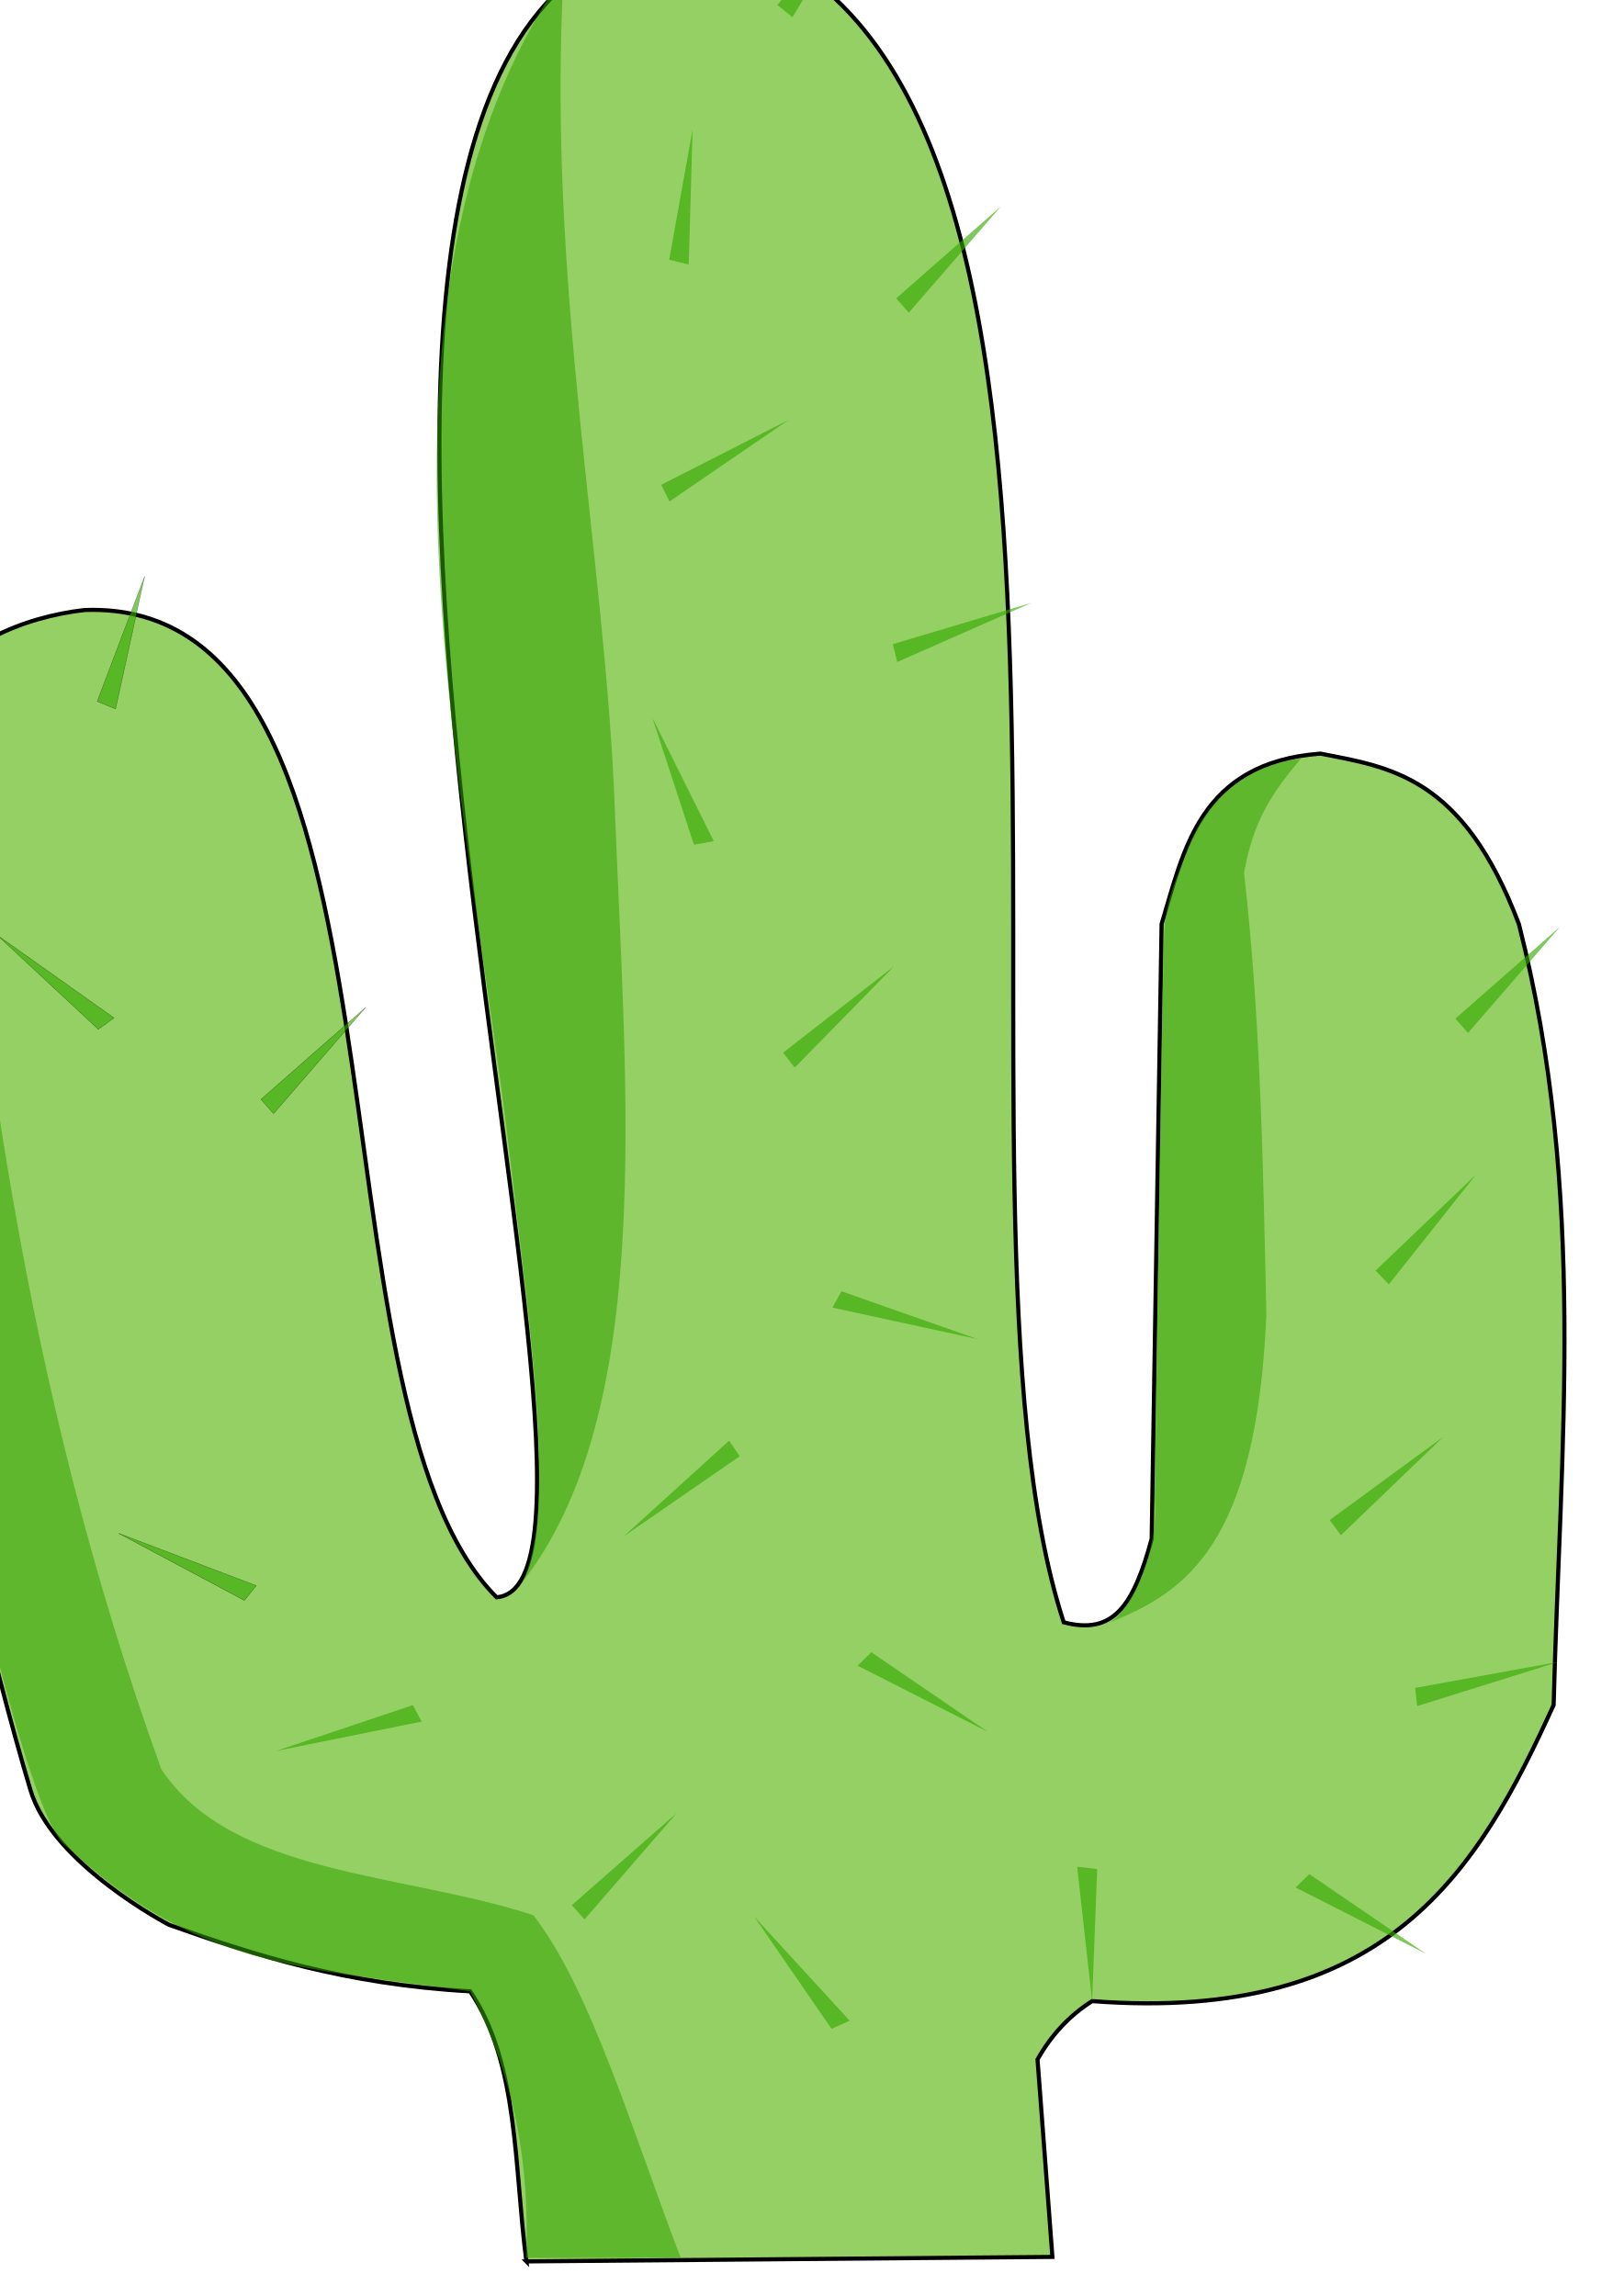
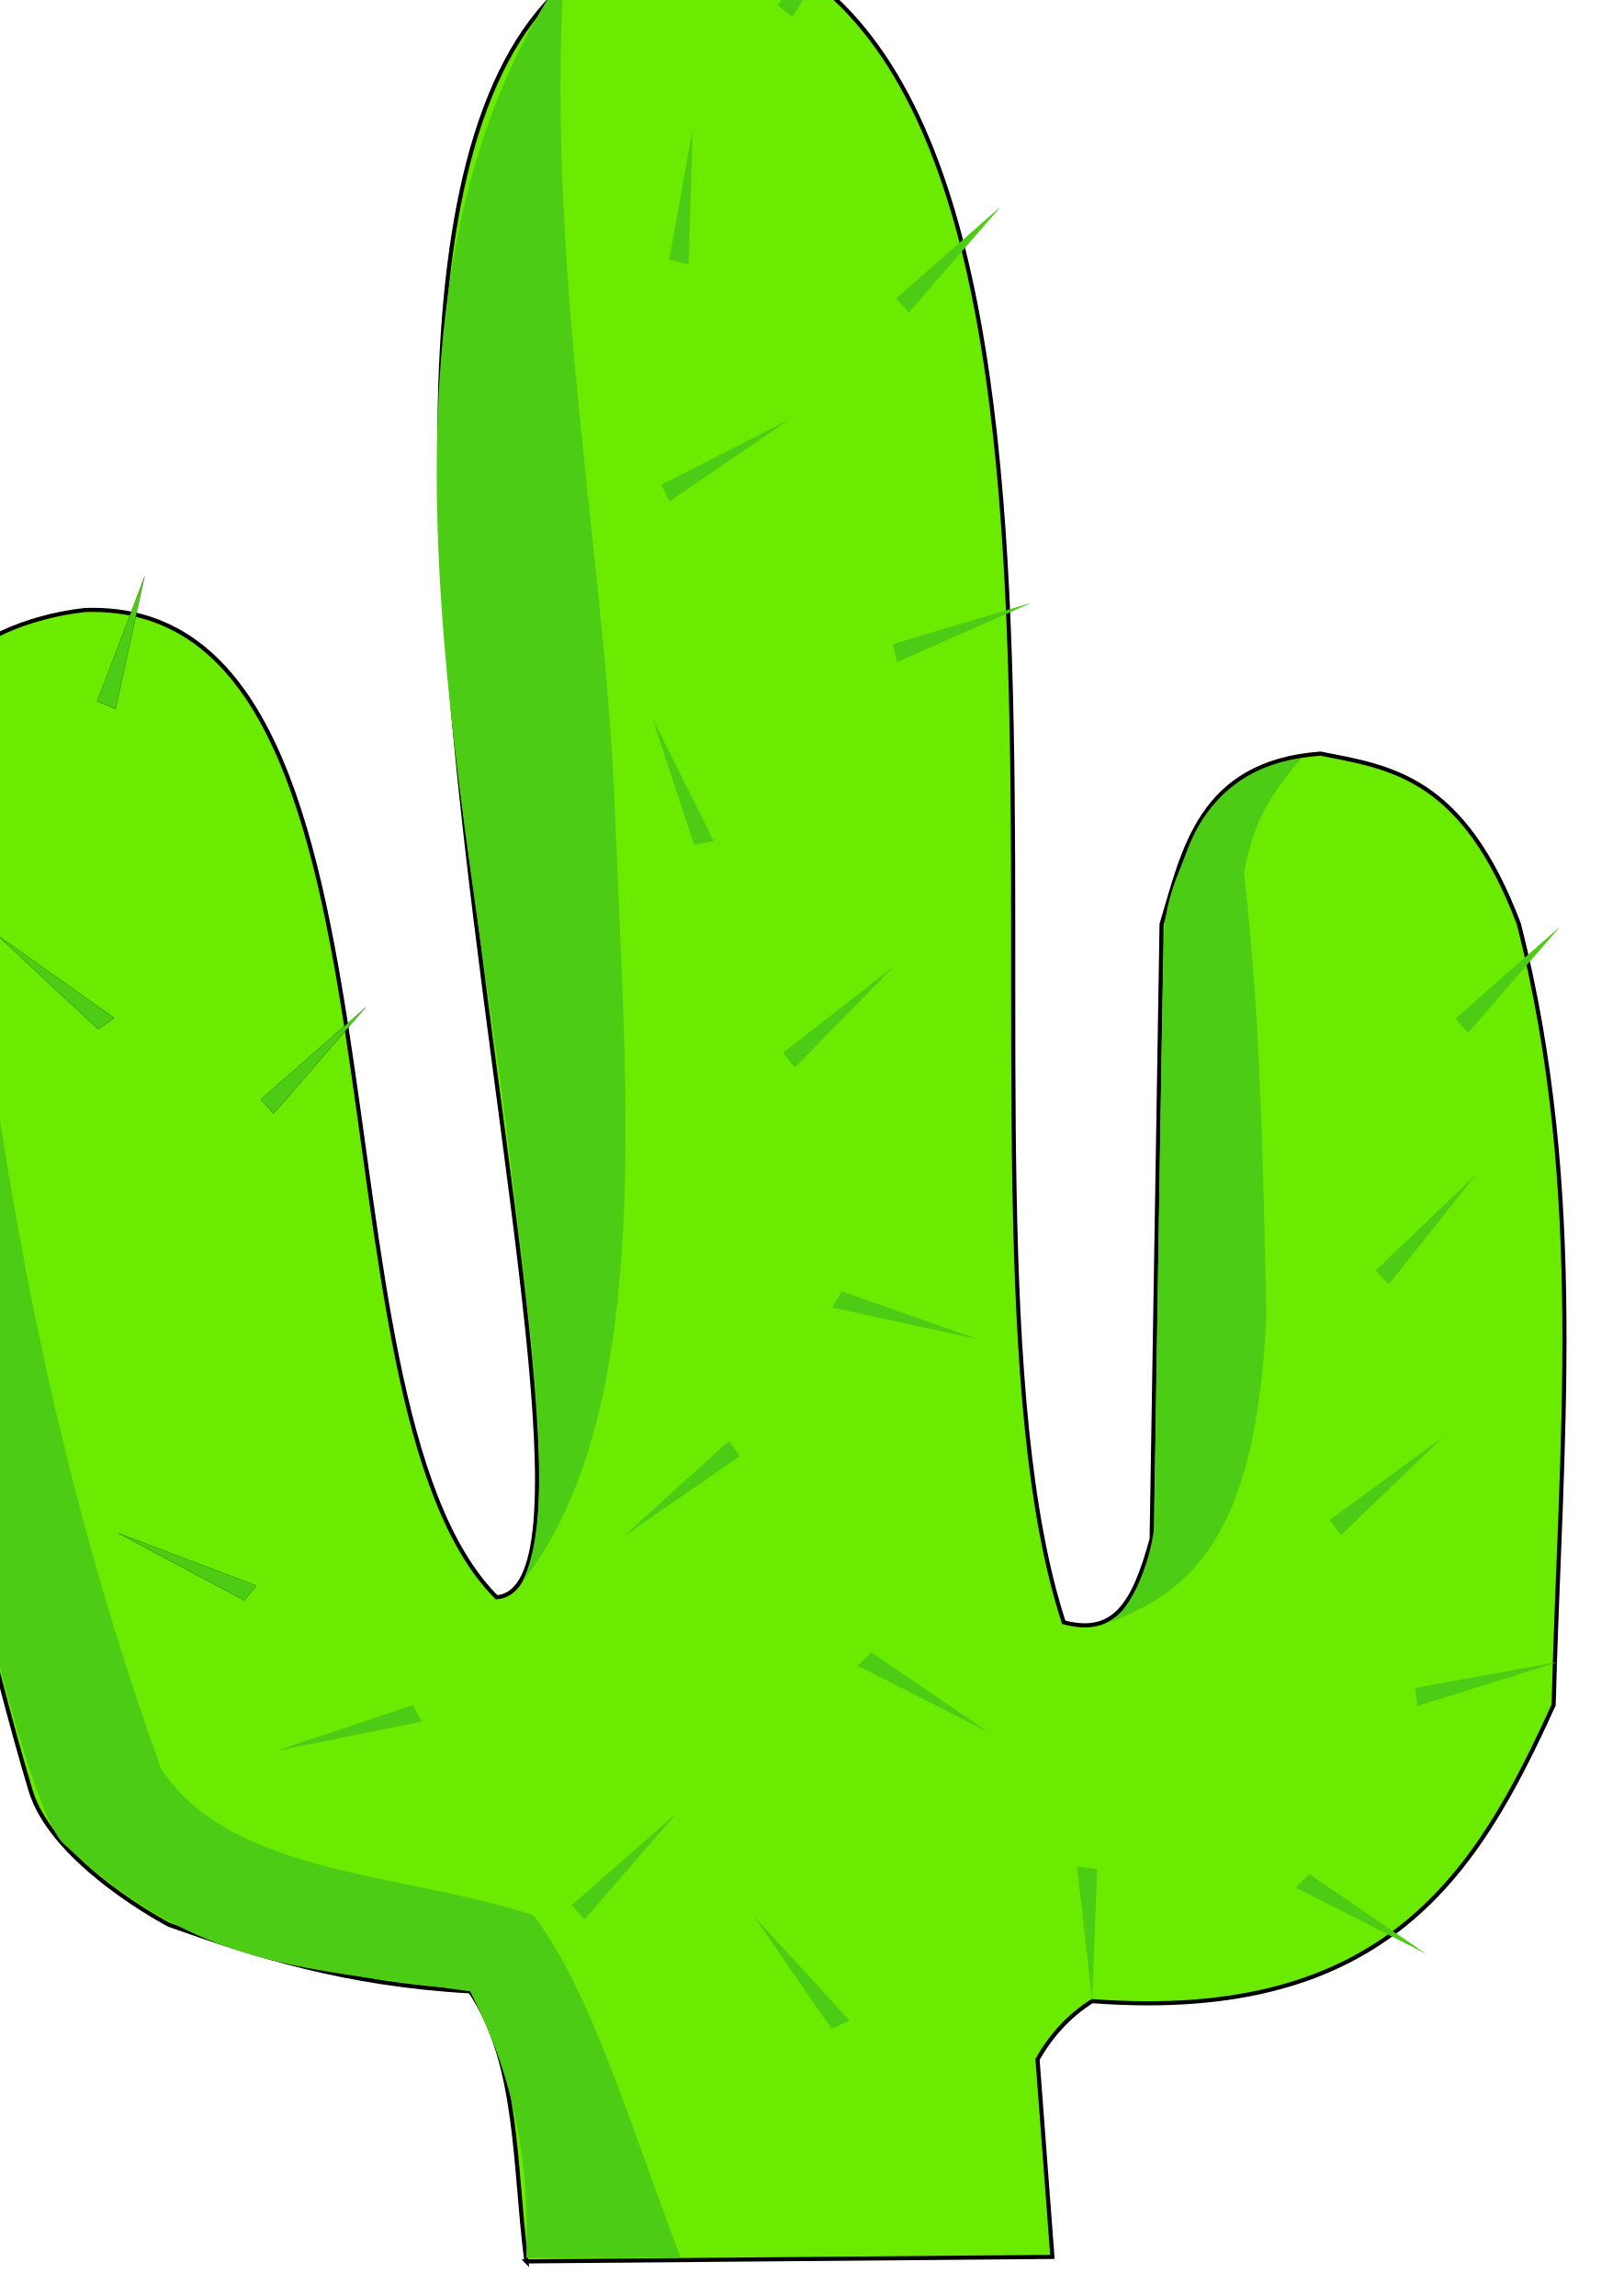
<svg xmlns="http://www.w3.org/2000/svg" width="210mm" height="297mm" viewBox="0 0 210 297" version="1.1" id="svg929">
  <defs id="defs923" />
  <g id="layer1">
-     <path style="fill:#6cbe28;fill-opacity:0.716;stroke:#000000;stroke-width:0.533;stroke-linecap:butt;stroke-linejoin:miter;stroke-miterlimit:4;stroke-dasharray:none;stroke-opacity:1" d="m 68.077,292.524 68.036,-0.581 -1.926,-25.541 c 1.733,-3.077 4.044,-5.63 7.06,-7.546 38.31,2.902 49.956,-16.891 59.692,-38.312 0.837,-33.316 4.365,-66.226 -4.493,-101.003 -7.242,-19.192 -16.685,-20.285 -25.674,-22.058 -15.698,1.182 -17.682,12.644 -20.539,22.058 l -1.284,79.525 c -2.353,8.649 -4.934,12.479 -11.372,10.789 C 119.224,153.66 152.407,6.762 92.468,-8.744 17.285,-8.77 88.28,204.656 64.226,206.614 38.531,180.927 55.741,77.308 10.953,78.909 3.063,79.792 -6.498,83.564 -9.577,91.243 -22.076,122.416 -6.396,196.921 3.939,231.557 c 2.862,9.591 17.926,17.432 17.926,17.432 11.177,3.954 22.717,7.69 38.939,8.603 6.305,9.305 5.685,22.785 7.274,34.933 z" id="path1485" />
-     <path style="fill:#31a300;fill-opacity:0.555;stroke:#000000;stroke-width:0;stroke-linecap:butt;stroke-linejoin:miter;stroke-miterlimit:4;stroke-dasharray:none;stroke-opacity:1" d="M 72.891,-3.229 C 70.707,36.311 78.276,72.128 79.513,104.459 c 1.412,36.88 5.327,78.256 -12.103,100.403 4.773,-8.736 1.191,-32.43 -1.413,-54.897 C 60.583,103.24 44.334,37.946 72.891,-3.229 Z" id="path1487" />
-     <path style="fill:#34a900;fill-opacity:0.635;stroke:#000000;stroke-width:0.002;stroke-linecap:butt;stroke-linejoin:miter;stroke-miterlimit:4;stroke-dasharray:none;stroke-opacity:1" d="m 110.921,215.466 16.849,8.562 -15.083,-10.303 z" id="path1489" />
-     <path style="fill:#34a900;fill-opacity:0.635;stroke:#000000;stroke-width:0;stroke-linecap:butt;stroke-linejoin:miter;stroke-miterlimit:4;stroke-dasharray:none;stroke-opacity:1" d="M 94.294,186.364 80.655,198.747 95.676,188.369 Z" id="path1489-7" />
-     <path style="fill:#34a900;fill-opacity:0.635;stroke:#000000;stroke-width:0.002;stroke-linecap:butt;stroke-linejoin:miter;stroke-miterlimit:4;stroke-dasharray:none;stroke-opacity:1" d="m 107.656,169.145 18.792,4.081 -17.619,-6.192 z" id="path1489-1" />
-     <path style="fill:#34a900;fill-opacity:0.635;stroke:#000000;stroke-width:0.002;stroke-linecap:butt;stroke-linejoin:miter;stroke-miterlimit:4;stroke-dasharray:none;stroke-opacity:1" d="m 102.783,138.101 12.817,-13.082 -14.325,11.153 z" id="path1489-5" />
-     <path style="fill:#34a900;fill-opacity:0.635;stroke:#000000;stroke-width:0;stroke-linecap:butt;stroke-linejoin:miter;stroke-miterlimit:4;stroke-dasharray:none;stroke-opacity:1" d="M 92.316,108.814 84.384,92.876 89.752,109.267 Z" id="path1489-0" />
-     <path style="fill:#34a900;fill-opacity:0.635;stroke:#000000;stroke-width:0;stroke-linecap:butt;stroke-linejoin:miter;stroke-miterlimit:4;stroke-dasharray:none;stroke-opacity:1" d="m 179.623,166.138 11.271,-14.198 -12.99,12.419 z" id="path1489-3" />
-     <path style="fill:#34a900;fill-opacity:0.635;stroke:#000000;stroke-width:0;stroke-linecap:butt;stroke-linejoin:miter;stroke-miterlimit:4;stroke-dasharray:none;stroke-opacity:1" d="m 167.568,244.163 16.849,8.562 -15.083,-10.303 z" id="path1489-6" />
-     <path style="fill:#34a900;fill-opacity:0.635;stroke:#000000;stroke-width:0;stroke-linecap:butt;stroke-linejoin:miter;stroke-miterlimit:4;stroke-dasharray:none;stroke-opacity:1" d="m 189.866,133.61 11.922,-13.756 -13.557,11.913 z" id="path1489-3-5" />
-     <path style="fill:#34a900;fill-opacity:0.635;stroke:#000000;stroke-width:0;stroke-linecap:butt;stroke-linejoin:miter;stroke-miterlimit:4;stroke-dasharray:none;stroke-opacity:1" d="m 173.423,198.592 13.243,-12.73 -14.687,10.761 z" id="path1489-3-5-0" />
-     <path style="fill:#34a900;fill-opacity:0.635;stroke:#000000;stroke-width:0;stroke-linecap:butt;stroke-linejoin:miter;stroke-miterlimit:4;stroke-dasharray:none;stroke-opacity:1" d="m 183.294,220.692 18.263,-5.716 -18.532,3.366 z" id="path1489-3-5-6" />
-     <path style="fill:#34a900;fill-opacity:0.635;stroke:#000000;stroke-width:0.002;stroke-linecap:butt;stroke-linejoin:miter;stroke-miterlimit:4;stroke-dasharray:none;stroke-opacity:1" d="m 139.312,241.466 1.936,17.39 0.654,-17.085 z" id="path1489-3-5-8" />
-     <path style="fill:#34a900;fill-opacity:0.635;stroke:#000000;stroke-width:0.002;stroke-linecap:butt;stroke-linejoin:miter;stroke-miterlimit:4;stroke-dasharray:none;stroke-opacity:1" d="m 109.885,261.386 -12.331,-13.459 9.992,14.511 z" id="path1489-3-5-4" />
-     <path style="fill:#34a900;fill-opacity:0.635;stroke:#000000;stroke-width:0;stroke-linecap:butt;stroke-linejoin:miter;stroke-miterlimit:4;stroke-dasharray:none;stroke-opacity:1" d="M 75.594,248.289 87.516,234.533 73.959,246.446 Z" id="path1489-3-5-48" />
-     <path style="fill:#34a900;fill-opacity:0.635;stroke:#000000;stroke-width:0;stroke-linecap:butt;stroke-linejoin:miter;stroke-miterlimit:4;stroke-dasharray:none;stroke-opacity:1" d="m 54.534,222.695 -18.861,3.81 17.726,-5.938 z" id="path1489-3-5-1" />
-     <path style="fill:#34a900;fill-opacity:0.635;stroke:#000000;stroke-width:0.023;stroke-linecap:butt;stroke-linejoin:miter;stroke-miterlimit:4;stroke-dasharray:none;stroke-opacity:1" d="m 33.143,205.11 -17.817,-6.772 16.282,8.684 z" id="path1489-3-5-3" />
-     <path style="fill:#34a900;fill-opacity:0.635;stroke:#000000;stroke-width:0.023;stroke-linecap:butt;stroke-linejoin:miter;stroke-miterlimit:4;stroke-dasharray:none;stroke-opacity:1" d="M 14.755,131.672 -0.456,120.889 12.717,133.15 Z" id="path1489-3-5-2" />
-     <path style="fill:#34a900;fill-opacity:0.635;stroke:#000000;stroke-width:0.023;stroke-linecap:butt;stroke-linejoin:miter;stroke-miterlimit:4;stroke-dasharray:none;stroke-opacity:1" d="M -3.093,100.534 -20.132,92.285 -4.818,102.308 Z" id="path1489-3-5-40" />
-     <path style="fill:#34a900;fill-opacity:0.635;stroke:#000000;stroke-width:0.023;stroke-linecap:butt;stroke-linejoin:miter;stroke-miterlimit:4;stroke-dasharray:none;stroke-opacity:1" d="M 35.381,144.056 47.304,130.3 33.747,142.213 Z" id="path1489-3-5-68" />
-     <path style="fill:#34a900;fill-opacity:0.635;stroke:#000000;stroke-width:0.023;stroke-linecap:butt;stroke-linejoin:miter;stroke-miterlimit:4;stroke-dasharray:none;stroke-opacity:1" d="M 14.947,91.71 18.702,74.565 12.568,90.735 Z" id="path1489-3-5-18" />
-     <path style="fill:#34a900;fill-opacity:0.635;stroke:#000000;stroke-width:0.002;stroke-linecap:butt;stroke-linejoin:miter;stroke-miterlimit:4;stroke-dasharray:none;stroke-opacity:1" d="M 86.581,64.87 101.991,54.321 85.521,62.711 Z" id="path1489-3-5-9" />
-     <path style="fill:#34a900;fill-opacity:0.635;stroke:#000000;stroke-width:0.002;stroke-linecap:butt;stroke-linejoin:miter;stroke-miterlimit:4;stroke-dasharray:none;stroke-opacity:1" d="M 117.538,40.441 129.461,26.685 115.904,38.598 Z" id="path1489-3-5-62" />
-     <path style="fill:#34a900;fill-opacity:0.635;stroke:#000000;stroke-width:0.002;stroke-linecap:butt;stroke-linejoin:miter;stroke-miterlimit:4;stroke-dasharray:none;stroke-opacity:1" d="m 102.494,2.221 9.226,-15.358 -11.177,13.787 z" id="path1489-3-5-22" />
-     <path style="fill:#34a900;fill-opacity:0.635;stroke:#000000;stroke-width:0.002;stroke-linecap:butt;stroke-linejoin:miter;stroke-miterlimit:4;stroke-dasharray:none;stroke-opacity:1" d="M 89.077,34.208 89.577,16.736 86.55,33.61 Z" id="path1489-3-5-5" />
-     <path style="fill:#34a900;fill-opacity:0.635;stroke:#000000;stroke-width:0.002;stroke-linecap:butt;stroke-linejoin:miter;stroke-miterlimit:4;stroke-dasharray:none;stroke-opacity:1" d="m 116.043,85.63 17.372,-7.658 -17.951,5.355 z" id="path1489-3-5-04" />
-     <path style="fill:#31a300;fill-opacity:0.553;stroke:#000000;stroke-width:0;stroke-linecap:butt;stroke-linejoin:miter;stroke-miterlimit:4;stroke-dasharray:none;stroke-opacity:1" d="m -7.275,86.019 c 4.899,46.094 9.869,92.211 28.139,142.84 9.143,13.775 31.346,13.376 48.109,18.881 7.447,9.538 12.991,28.517 19.062,44.307 l -19.97,0.021 C 68.619,276.989 65.354,266.514 60.803,257.59 39.076,254.488 25.555,254.709 8.188,238.46 1.853,232.534 -15.638,154.75 -14.413,116.233 -13.955,101.838 -10.065,93.028 -7.275,86.018 Z" id="path1668" />
-     <path style="fill:#31a300;fill-opacity:0.553;stroke:#000000;stroke-width:0;stroke-linecap:butt;stroke-linejoin:miter;stroke-miterlimit:4;stroke-dasharray:none;stroke-opacity:1" d="m 143.606,209.841 c 9.703,-3.91 18.898,-9.954 20.178,-39.763 -0.421,-19.351 -0.747,-38.344 -2.888,-57.177 1.236,-6.816 3.588,-10.299 7.381,-14.802 -6.147,0.817 -11.909,4.465 -14.642,11.682 -0.636,2.086 -2.443,5.08 -2.991,9.755 -0.294,2.512 -0.944,51.493 -1.299,74.337 0.574,5.486 -2.336,13.734 -5.739,15.968 z" id="path1804" />
+     <path style="fill:#6aeb00;fill-opacity:1;stroke:#000000;stroke-width:0.533;stroke-linecap:butt;stroke-linejoin:miter;stroke-miterlimit:4;stroke-dasharray:none;stroke-opacity:1" d="m 68.077,292.524 68.036,-0.581 -1.926,-25.541 c 1.733,-3.077 4.044,-5.63 7.06,-7.546 38.31,2.902 49.956,-16.891 59.692,-38.312 0.837,-33.316 4.365,-66.226 -4.493,-101.003 -7.242,-19.192 -16.685,-20.285 -25.674,-22.058 -15.698,1.182 -17.682,12.644 -20.539,22.058 l -1.284,79.525 c -2.353,8.649 -4.934,12.479 -11.372,10.789 C 119.224,153.66 152.407,6.762 92.468,-8.744 17.285,-8.77 88.28,204.656 64.226,206.614 38.531,180.927 55.741,77.308 10.953,78.909 3.063,79.792 -6.498,83.564 -9.577,91.243 -22.076,122.416 -6.396,196.921 3.939,231.557 c 2.862,9.591 17.926,17.432 17.926,17.432 11.177,3.954 22.717,7.69 38.939,8.603 6.305,9.305 5.685,22.785 7.274,34.933 z" id="path1485" />
+     <path style="fill:#4dcc15;fill-opacity:1;stroke:#000000;stroke-width:0;stroke-linecap:butt;stroke-linejoin:miter;stroke-miterlimit:4;stroke-dasharray:none;stroke-opacity:1" d="M 72.891,-3.229 C 70.707,36.311 78.276,72.128 79.513,104.459 c 1.412,36.88 5.327,78.256 -12.103,100.403 4.773,-8.736 1.191,-32.43 -1.413,-54.897 C 60.583,103.24 44.334,37.946 72.891,-3.229 Z" id="path1487" />
+     <path style="fill:#4dcc15;fill-opacity:1;stroke:#000000;stroke-width:0.002;stroke-linecap:butt;stroke-linejoin:miter;stroke-miterlimit:4;stroke-dasharray:none;stroke-opacity:1" d="m 110.921,215.466 16.849,8.562 -15.083,-10.303 z" id="path1489" />
+     <path style="fill:#4dcc15;fill-opacity:1;stroke:#000000;stroke-width:0;stroke-linecap:butt;stroke-linejoin:miter;stroke-miterlimit:4;stroke-dasharray:none;stroke-opacity:1" d="M 94.294,186.364 80.655,198.747 95.676,188.369 Z" id="path1489-7" />
+     <path style="fill:#4dcc15;fill-opacity:1;stroke:#000000;stroke-width:0.002;stroke-linecap:butt;stroke-linejoin:miter;stroke-miterlimit:4;stroke-dasharray:none;stroke-opacity:1" d="m 107.656,169.145 18.792,4.081 -17.619,-6.192 z" id="path1489-1" />
+     <path style="fill:#4dcc15;fill-opacity:1;stroke:#000000;stroke-width:0.002;stroke-linecap:butt;stroke-linejoin:miter;stroke-miterlimit:4;stroke-dasharray:none;stroke-opacity:1" d="m 102.783,138.101 12.817,-13.082 -14.325,11.153 z" id="path1489-5" />
+     <path style="fill:#4dcc15;fill-opacity:1;stroke:#000000;stroke-width:0;stroke-linecap:butt;stroke-linejoin:miter;stroke-miterlimit:4;stroke-dasharray:none;stroke-opacity:1" d="M 92.316,108.814 84.384,92.876 89.752,109.267 Z" id="path1489-0" />
+     <path style="fill:#4dcc15;fill-opacity:1;stroke:#000000;stroke-width:0;stroke-linecap:butt;stroke-linejoin:miter;stroke-miterlimit:4;stroke-dasharray:none;stroke-opacity:1" d="m 179.623,166.138 11.271,-14.198 -12.99,12.419 z" id="path1489-3" />
+     <path style="fill:#4dcc15;fill-opacity:1;stroke:#000000;stroke-width:0;stroke-linecap:butt;stroke-linejoin:miter;stroke-miterlimit:4;stroke-dasharray:none;stroke-opacity:1" d="m 167.568,244.163 16.849,8.562 -15.083,-10.303 z" id="path1489-6" />
+     <path style="fill:#4dcc15;fill-opacity:1;stroke:#000000;stroke-width:0;stroke-linecap:butt;stroke-linejoin:miter;stroke-miterlimit:4;stroke-dasharray:none;stroke-opacity:1" d="m 189.866,133.61 11.922,-13.756 -13.557,11.913 z" id="path1489-3-5" />
+     <path style="fill:#4dcc15;fill-opacity:1;stroke:#000000;stroke-width:0;stroke-linecap:butt;stroke-linejoin:miter;stroke-miterlimit:4;stroke-dasharray:none;stroke-opacity:1" d="m 173.423,198.592 13.243,-12.73 -14.687,10.761 z" id="path1489-3-5-0" />
+     <path style="fill:#4dcc15;fill-opacity:1;stroke:#000000;stroke-width:0;stroke-linecap:butt;stroke-linejoin:miter;stroke-miterlimit:4;stroke-dasharray:none;stroke-opacity:1" d="m 183.294,220.692 18.263,-5.716 -18.532,3.366 z" id="path1489-3-5-6" />
+     <path style="fill:#4dcc15;fill-opacity:1;stroke:#000000;stroke-width:0.002;stroke-linecap:butt;stroke-linejoin:miter;stroke-miterlimit:4;stroke-dasharray:none;stroke-opacity:1" d="m 139.312,241.466 1.936,17.39 0.654,-17.085 z" id="path1489-3-5-8" />
+     <path style="fill:#4dcc15;fill-opacity:1;stroke:#000000;stroke-width:0.002;stroke-linecap:butt;stroke-linejoin:miter;stroke-miterlimit:4;stroke-dasharray:none;stroke-opacity:1" d="m 109.885,261.386 -12.331,-13.459 9.992,14.511 z" id="path1489-3-5-4" />
+     <path style="fill:#4dcc15;fill-opacity:1;stroke:#000000;stroke-width:0;stroke-linecap:butt;stroke-linejoin:miter;stroke-miterlimit:4;stroke-dasharray:none;stroke-opacity:1" d="M 75.594,248.289 87.516,234.533 73.959,246.446 Z" id="path1489-3-5-48" />
+     <path style="fill:#4dcc15;fill-opacity:1;stroke:#000000;stroke-width:0;stroke-linecap:butt;stroke-linejoin:miter;stroke-miterlimit:4;stroke-dasharray:none;stroke-opacity:1" d="m 54.534,222.695 -18.861,3.81 17.726,-5.938 z" id="path1489-3-5-1" />
+     <path style="fill:#4dcc15;fill-opacity:1;stroke:#000000;stroke-width:0.023;stroke-linecap:butt;stroke-linejoin:miter;stroke-miterlimit:4;stroke-dasharray:none;stroke-opacity:1" d="m 33.143,205.11 -17.817,-6.772 16.282,8.684 z" id="path1489-3-5-3" />
+     <path style="fill:#4dcc15;fill-opacity:1;stroke:#000000;stroke-width:0.023;stroke-linecap:butt;stroke-linejoin:miter;stroke-miterlimit:4;stroke-dasharray:none;stroke-opacity:1" d="M 14.755,131.672 -0.456,120.889 12.717,133.15 Z" id="path1489-3-5-2" />
+     <path style="fill:#4dcc15;fill-opacity:1;stroke:#000000;stroke-width:0.023;stroke-linecap:butt;stroke-linejoin:miter;stroke-miterlimit:4;stroke-dasharray:none;stroke-opacity:1" d="M -3.093,100.534 -20.132,92.285 -4.818,102.308 Z" id="path1489-3-5-40" />
+     <path style="fill:#4dcc15;fill-opacity:1;stroke:#000000;stroke-width:0.023;stroke-linecap:butt;stroke-linejoin:miter;stroke-miterlimit:4;stroke-dasharray:none;stroke-opacity:1" d="M 35.381,144.056 47.304,130.3 33.747,142.213 Z" id="path1489-3-5-68" />
+     <path style="fill:#4dcc15;fill-opacity:1;stroke:#000000;stroke-width:0.023;stroke-linecap:butt;stroke-linejoin:miter;stroke-miterlimit:4;stroke-dasharray:none;stroke-opacity:1" d="M 14.947,91.71 18.702,74.565 12.568,90.735 Z" id="path1489-3-5-18" />
+     <path style="fill:#4dcc15;fill-opacity:1;stroke:#000000;stroke-width:0.002;stroke-linecap:butt;stroke-linejoin:miter;stroke-miterlimit:4;stroke-dasharray:none;stroke-opacity:1" d="M 86.581,64.87 101.991,54.321 85.521,62.711 Z" id="path1489-3-5-9" />
+     <path style="fill:#4dcc15;fill-opacity:1;stroke:#000000;stroke-width:0.002;stroke-linecap:butt;stroke-linejoin:miter;stroke-miterlimit:4;stroke-dasharray:none;stroke-opacity:1" d="M 117.538,40.441 129.461,26.685 115.904,38.598 Z" id="path1489-3-5-62" />
+     <path style="fill:#4dcc15;fill-opacity:1;stroke:#000000;stroke-width:0.002;stroke-linecap:butt;stroke-linejoin:miter;stroke-miterlimit:4;stroke-dasharray:none;stroke-opacity:1" d="m 102.494,2.221 9.226,-15.358 -11.177,13.787 z" id="path1489-3-5-22" />
+     <path style="fill:#4dcc15;fill-opacity:1;stroke:#000000;stroke-width:0.002;stroke-linecap:butt;stroke-linejoin:miter;stroke-miterlimit:4;stroke-dasharray:none;stroke-opacity:1" d="M 89.077,34.208 89.577,16.736 86.55,33.61 Z" id="path1489-3-5-5" />
+     <path style="fill:#4dcc15;fill-opacity:1;stroke:#000000;stroke-width:0.002;stroke-linecap:butt;stroke-linejoin:miter;stroke-miterlimit:4;stroke-dasharray:none;stroke-opacity:1" d="m 116.043,85.63 17.372,-7.658 -17.951,5.355 z" id="path1489-3-5-04" />
+     <path style="fill:#4dcc15;fill-opacity:1;stroke:#000000;stroke-width:0;stroke-linecap:butt;stroke-linejoin:miter;stroke-miterlimit:4;stroke-dasharray:none;stroke-opacity:1" d="m -7.275,86.019 c 4.899,46.094 9.869,92.211 28.139,142.84 9.143,13.775 31.346,13.376 48.109,18.881 7.447,9.538 12.991,28.517 19.062,44.307 l -19.97,0.021 C 68.619,276.989 65.354,266.514 60.803,257.59 39.076,254.488 25.555,254.709 8.188,238.46 1.853,232.534 -15.638,154.75 -14.413,116.233 -13.955,101.838 -10.065,93.028 -7.275,86.018 Z" id="path1668" />
+     <path style="fill:#4dcc15;fill-opacity:1;stroke:#000000;stroke-width:0;stroke-linecap:butt;stroke-linejoin:miter;stroke-miterlimit:4;stroke-dasharray:none;stroke-opacity:1" d="m 143.606,209.841 c 9.703,-3.91 18.898,-9.954 20.178,-39.763 -0.421,-19.351 -0.747,-38.344 -2.888,-57.177 1.236,-6.816 3.588,-10.299 7.381,-14.802 -6.147,0.817 -11.909,4.465 -14.642,11.682 -0.636,2.086 -2.443,5.08 -2.991,9.755 -0.294,2.512 -0.944,51.493 -1.299,74.337 0.574,5.486 -2.336,13.734 -5.739,15.968 z" id="path1804" />
  </g>
</svg>
